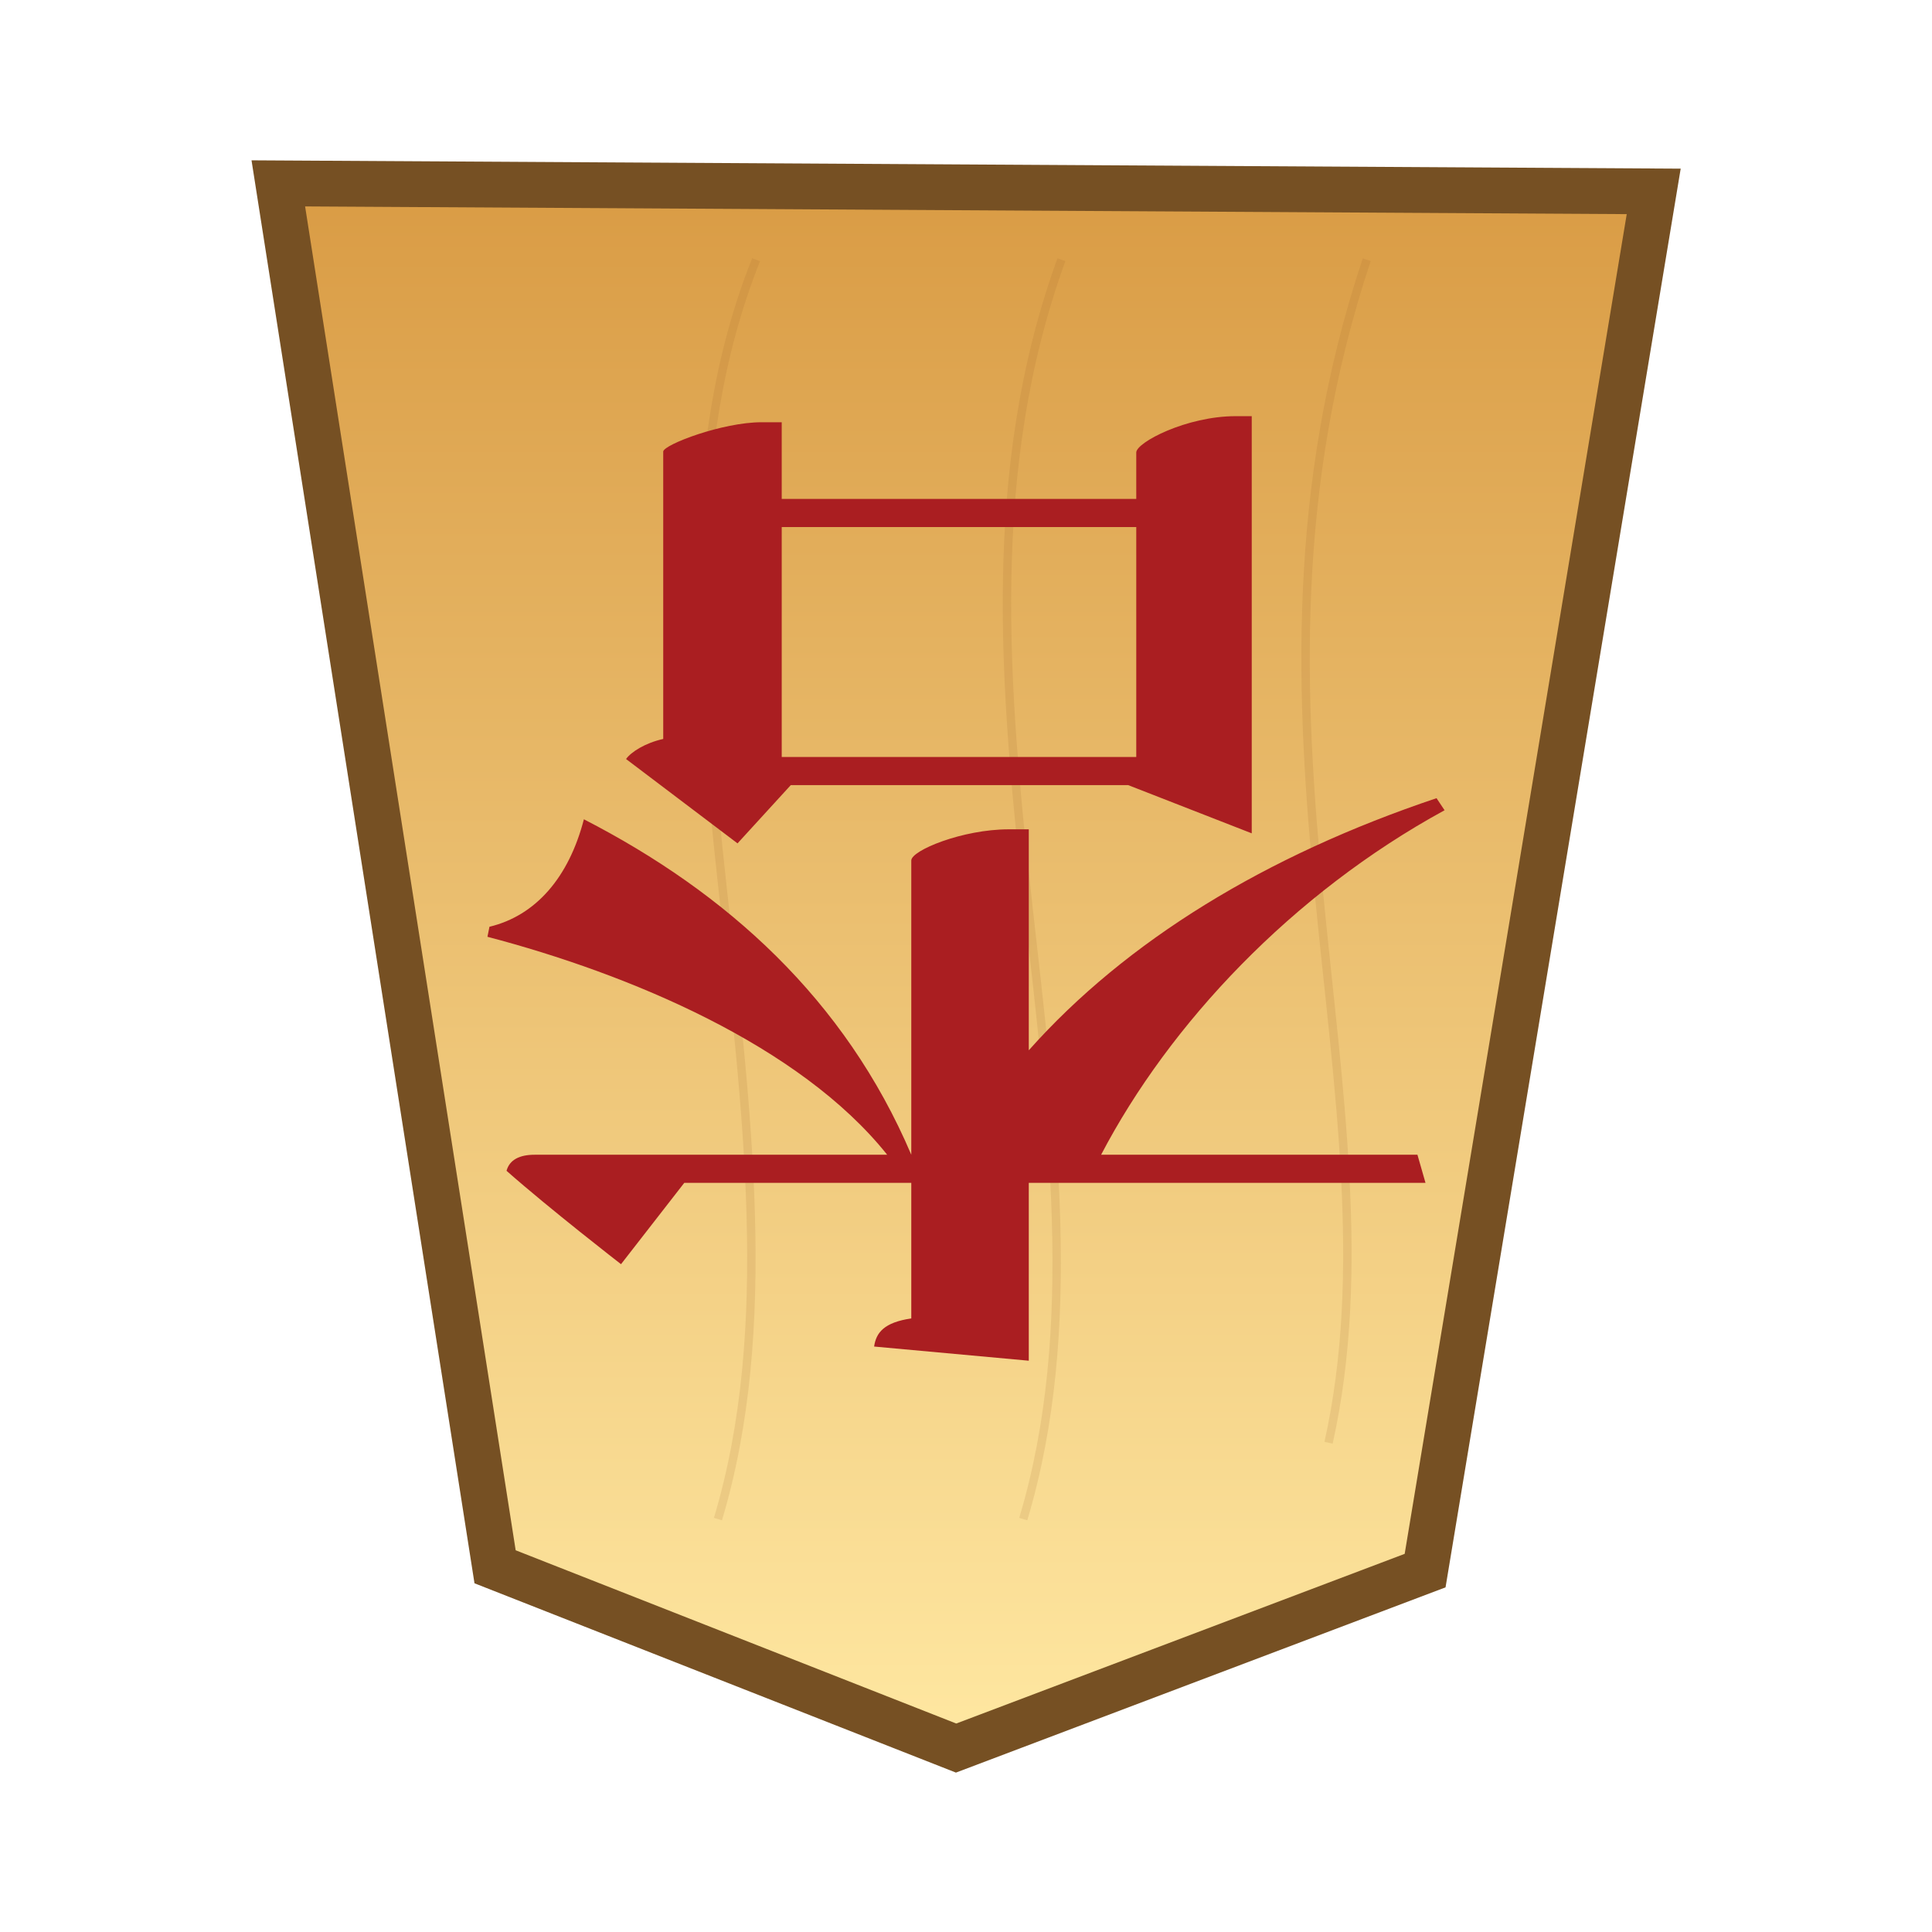
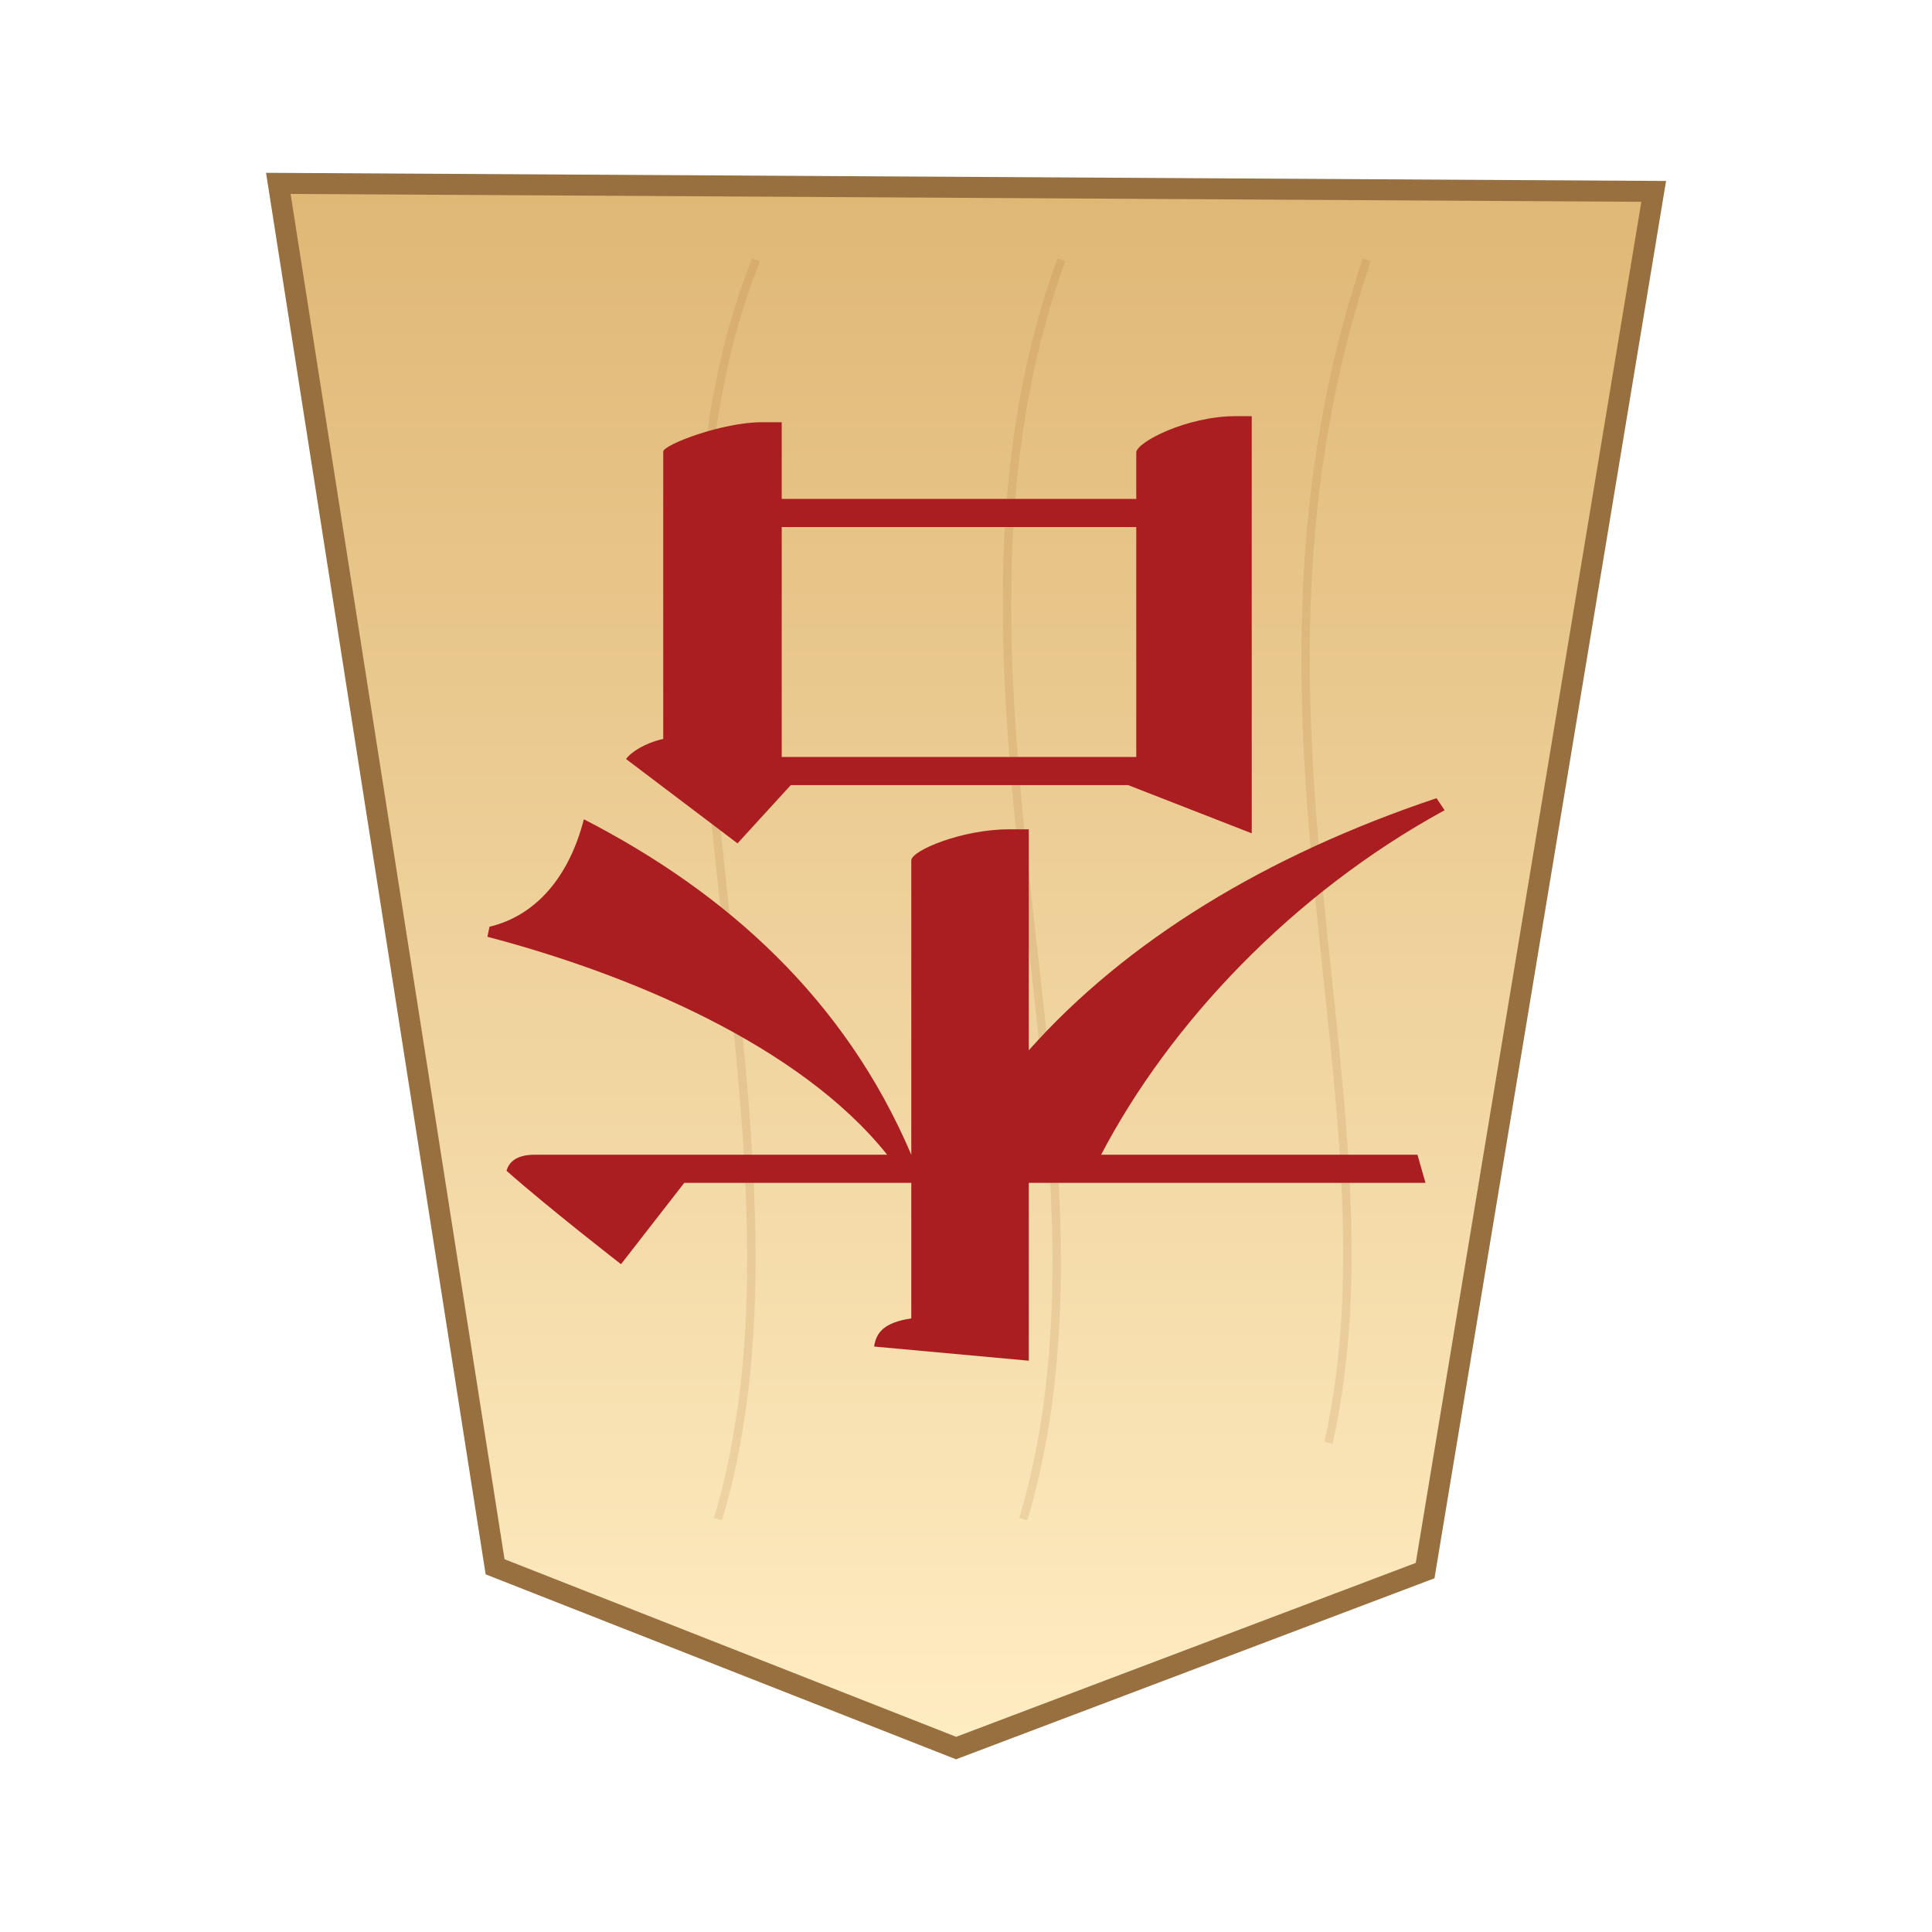
<svg xmlns="http://www.w3.org/2000/svg" width="45" height="45" viewBox="0 0 45 45">
  <defs>
    <linearGradient id="surface" x1="0%" y1="0%" x2="0%" y2="100%">
-       <stop offset="0%" stop-color="#ffe8a2" />
-       <stop offset="100%" stop-color="#d99b44" />
+       <stop offset="0%" stop-color="#ffedc3" />
+       <stop offset="100%" stop-color="#dfb775" />
    </linearGradient>
  </defs>
  <g transform="matrix(-0.88889,0,0,-0.88889,42.5003,42.49342)">
-     <polygon points="4.48,42.79 40.52,43 34.84,6.75 22.76,2 10.47,6.65 " fill="url(#surface)" stroke="#765023" stroke-width="1.2" />
+     <polygon points="4.48,42.79 40.52,43 34.84,6.75 22.76,2 10.47,6.65 " fill="url(#surface)" stroke="#987040" stroke-width="0.55" />
    <path d="M13 10C11 19 16 29 12 41M21 8C18 18 24 30 20 41M29 8C26 18 32 31 28 41" fill="none" stroke="#996126" stroke-opacity="0.14" stroke-width="0.22" />
    <path fill="#aa1e21" fill-rule="nonzero" d="M15.013 27.232L15.013 36.900L15.434 36.900C16.723 36.900 18.039 36.212 18.039 35.948L18.039 34.732L27.329 34.732L27.329 36.741L27.855 36.741C28.882 36.741 30.408 36.160 30.434 35.975L30.434 28.442C30.908 28.337 31.277 28.100 31.408 27.916L28.487 25.706L27.092 27.232L18.250 27.232L15.013 25.969L15.013 27.232M18.039 33.995L18.039 27.969L27.329 27.969L27.329 33.995L18.039 33.995M20.855 12.150L20.855 16.811L10.460 16.811L10.671 17.547L18.960 17.547C17.171 20.969 13.960 24.390 9.960 26.574L10.171 26.890C14.644 25.390 18.302 23.153 20.855 20.284L20.855 26.074L21.382 26.074C22.592 26.074 23.934 25.521 23.934 25.258L23.934 17.547C25.671 21.626 28.777 24.416 32.513 26.337C32.908 24.811 33.777 23.811 34.987 23.521L35.040 23.258C31.329 22.284 26.855 20.416 24.566 17.547L33.803 17.547C34.198 17.547 34.461 17.416 34.540 17.126C33.408 16.126 31.540 14.679 31.540 14.679L29.882 16.811L23.934 16.811L23.934 13.258C24.645 13.153 24.855 12.889 24.908 12.521L20.855 12.150" />
  </g>
</svg>
